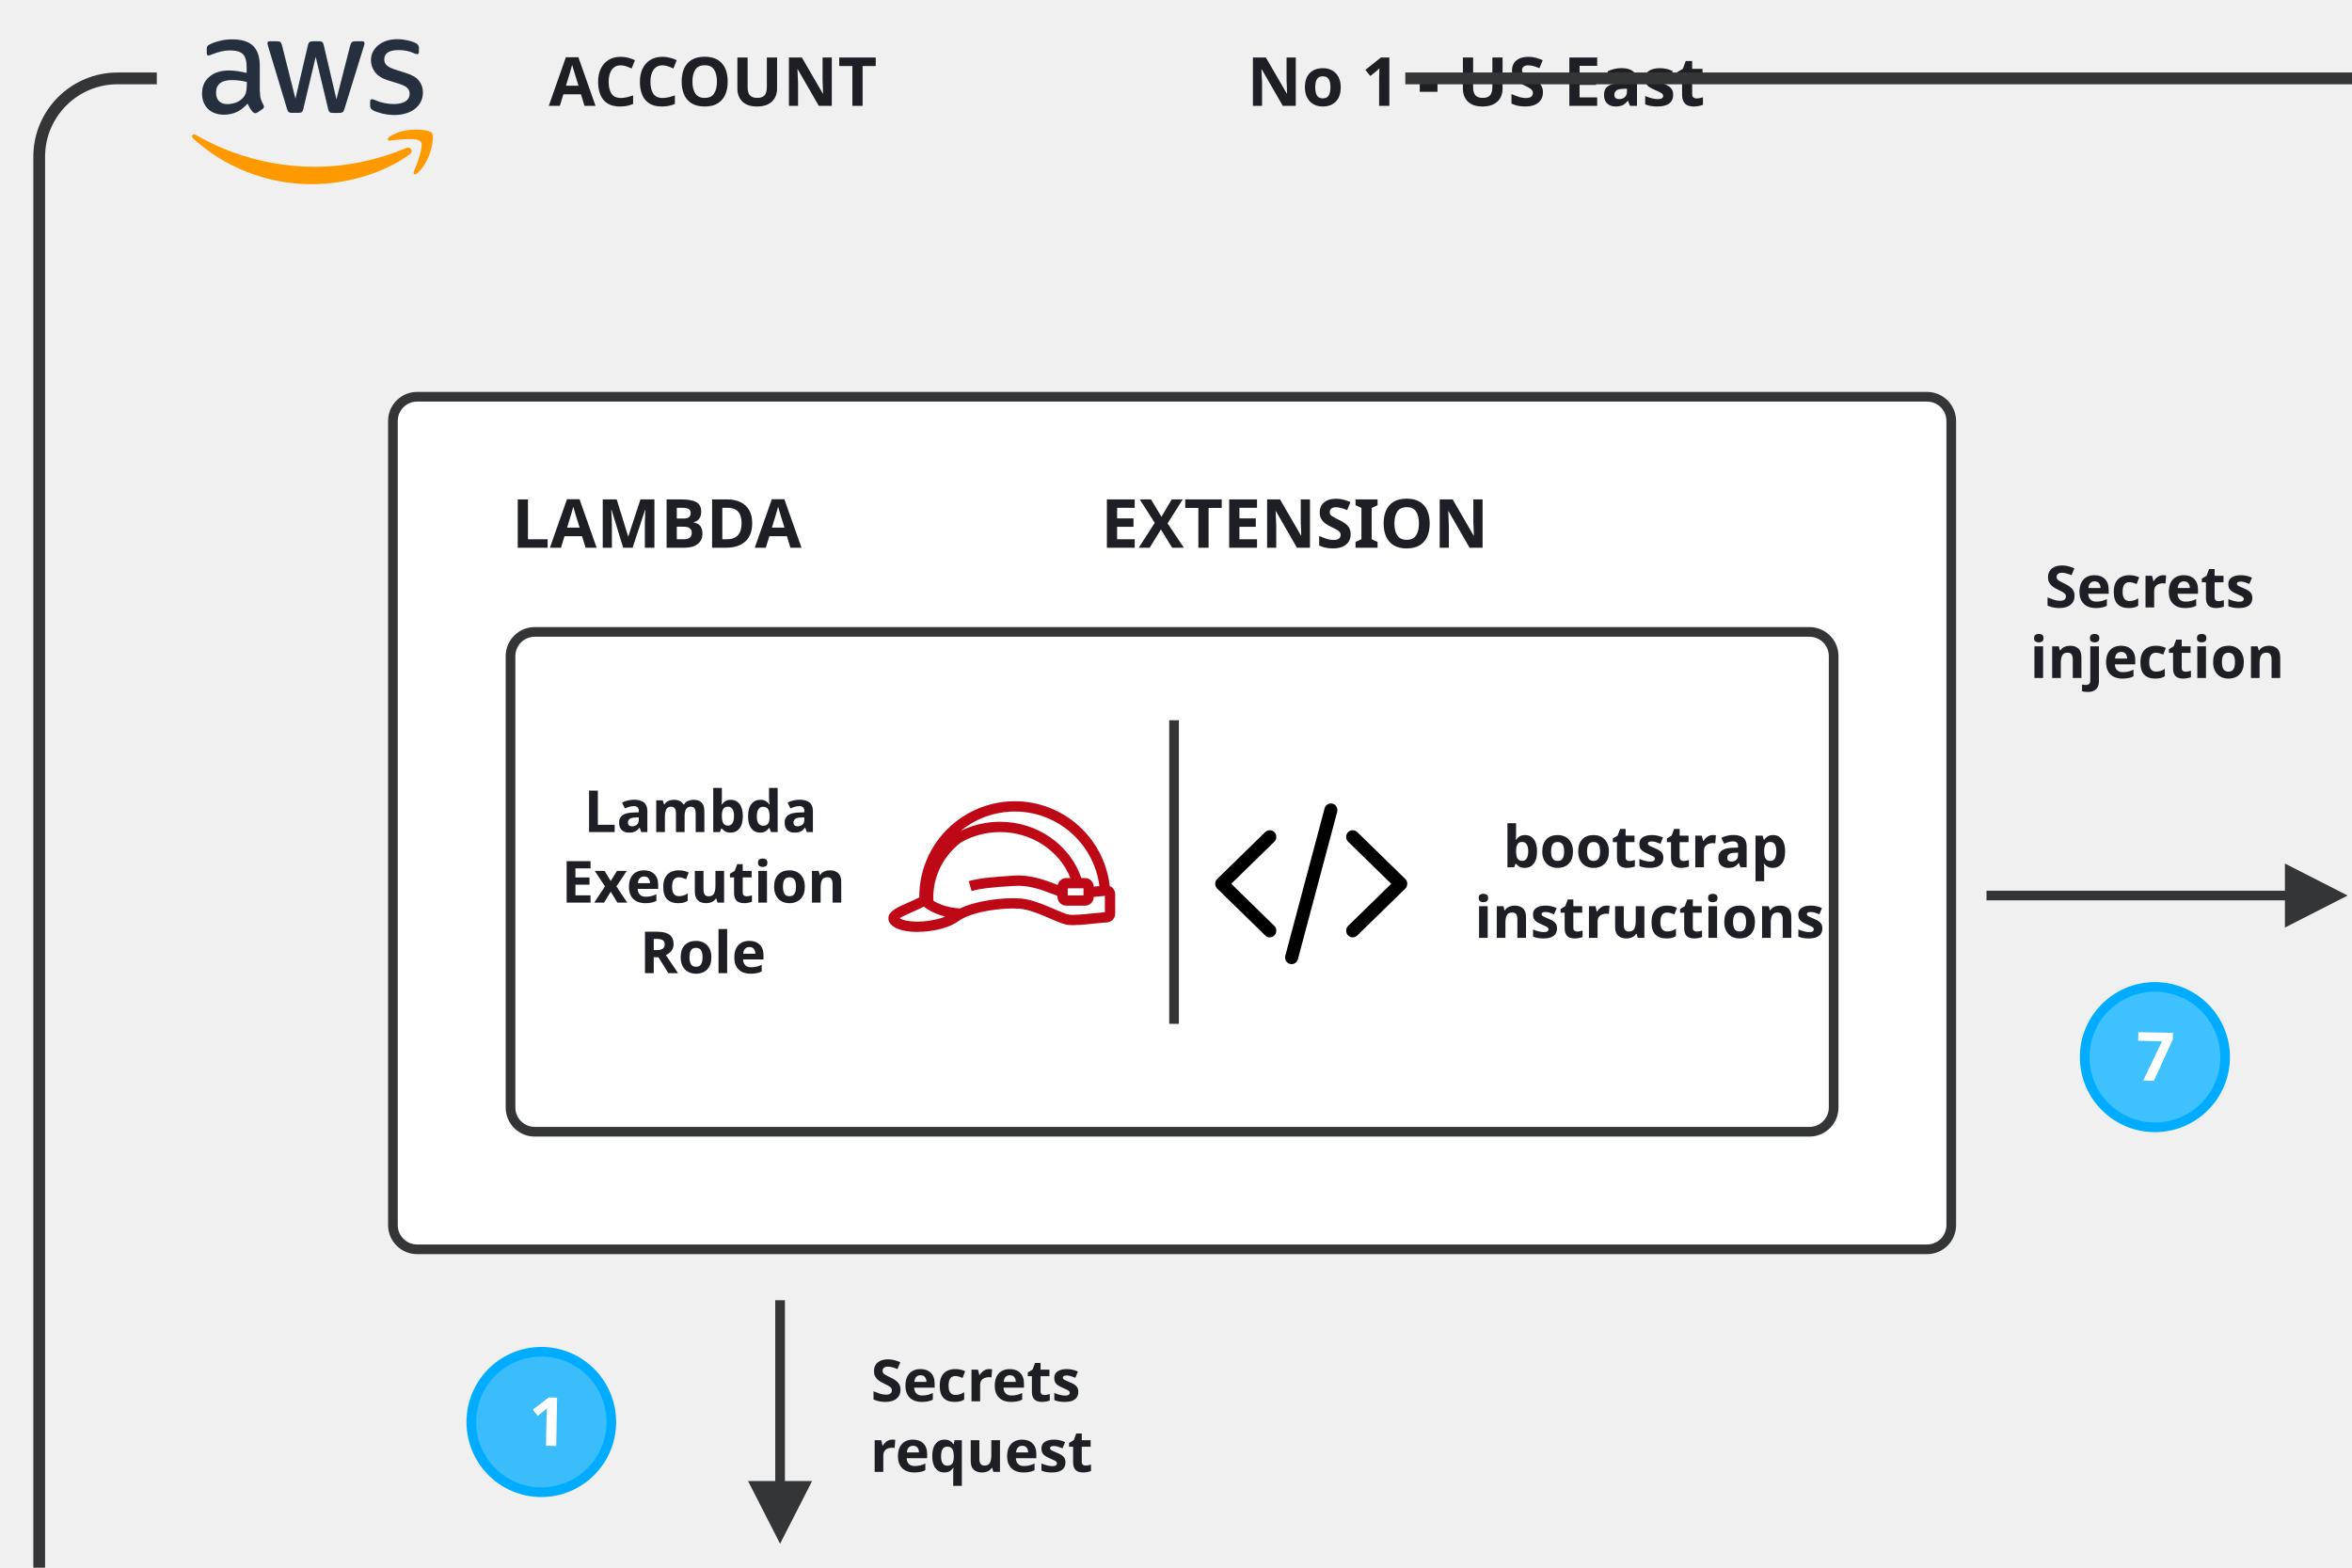
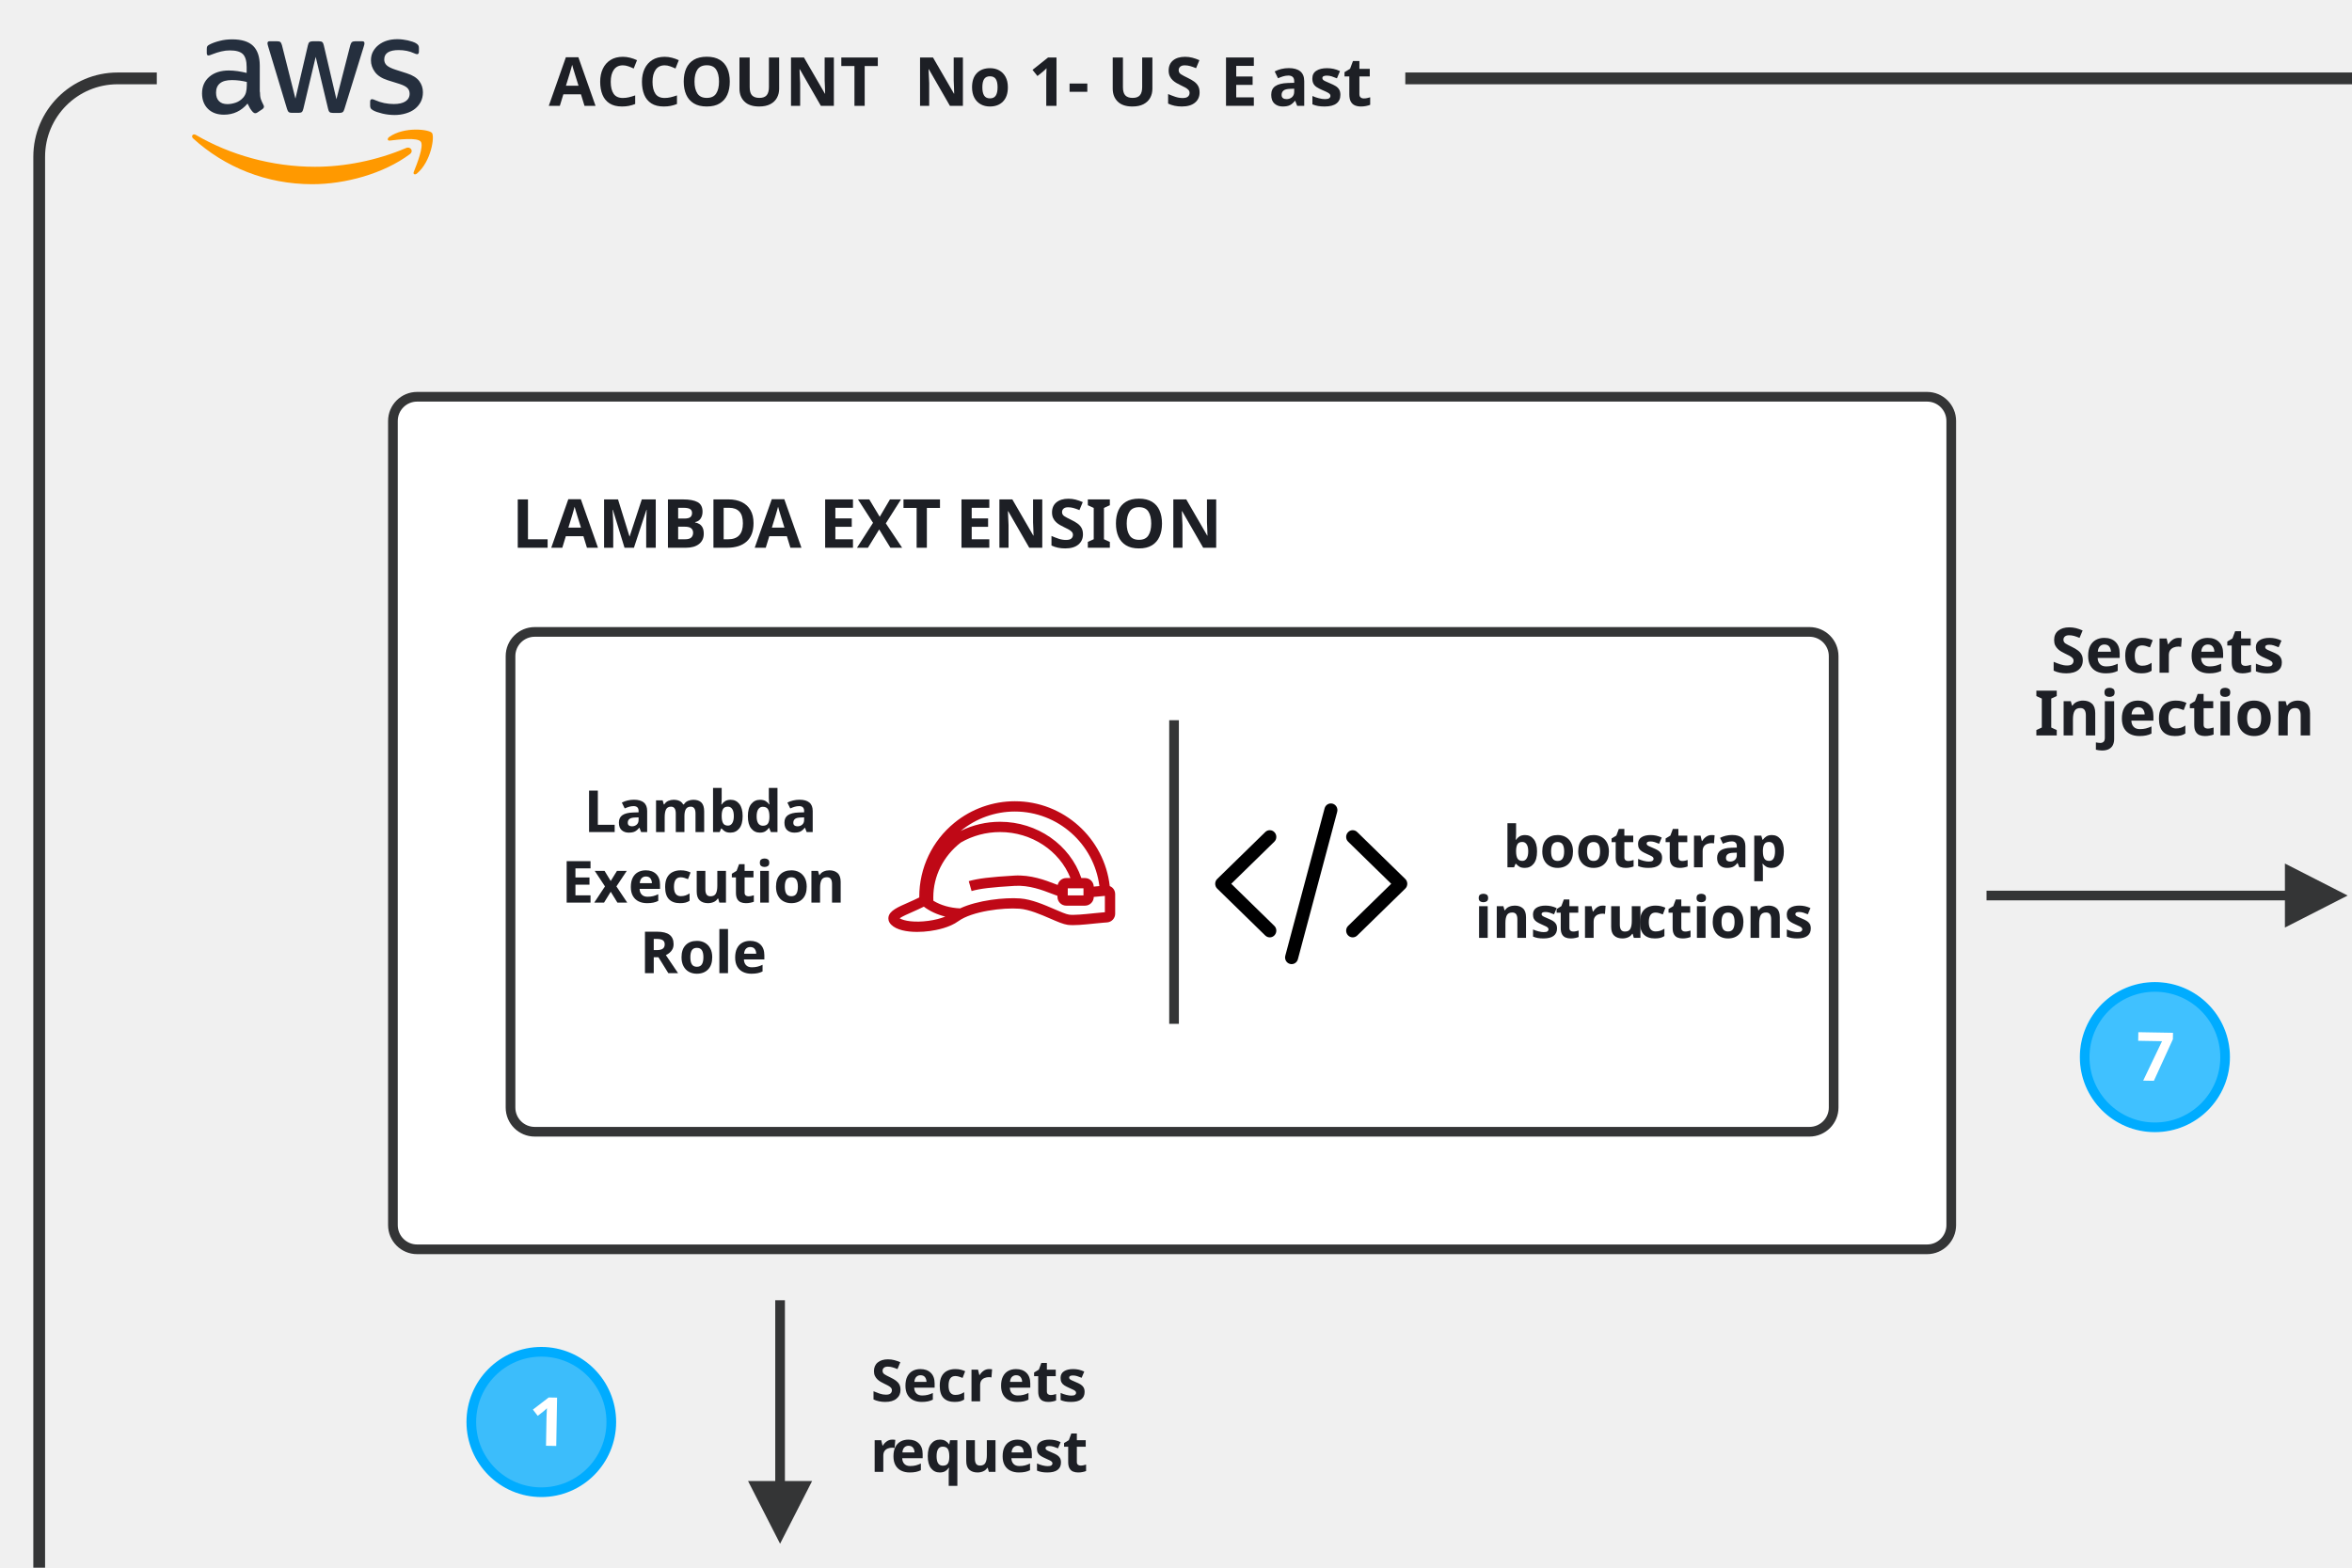
<svg xmlns="http://www.w3.org/2000/svg" width="100%" height="100%" viewBox="0 0 2500 1667" version="1.1" xml:space="preserve" style="fill-rule:evenodd;clip-rule:evenodd;">
  <g id="h1">
    <path id="Rectangle" d="M2074.03,447.515c0,-14.188 -11.518,-25.707 -25.706,-25.707l-1604.97,-0c-14.188,-0 -25.707,11.519 -25.707,25.707l0,854.97c0,14.188 11.519,25.707 25.707,25.707l1604.97,0c14.188,0 25.706,-11.519 25.706,-25.707l0,-854.97Z" style="fill:#fff;stroke:#343536;stroke-width:10.28px;" />
    <path id="Path-3" d="M41.667,1666.67l-0,-1500c-0,-46.024 37.309,-83.334 83.333,-83.334l41.667,0" style="fill:none;stroke:#343536;stroke-width:12.5px;" />
    <path id="Rectangle1" d="M1949.03,697.515c0,-14.188 -11.518,-25.707 -25.706,-25.707l-1354.97,-0c-14.188,-0 -25.707,11.519 -25.707,25.707l0,479.97c0,14.188 11.519,25.707 25.707,25.707l1354.97,0c14.188,0 25.706,-11.519 25.706,-25.707l0,-479.97Z" style="fill:none;stroke:#343536;stroke-width:10.28px;" />
    <g id="Icon-Resource-Security-Identity-and-Compliance-Res_AWS-Identity-Access-Management_Role_48">
      <path id="AWS-Identity-and-Access-Management_Role_Resource-Icon_light-bg" d="M1174.41,969.844c-0.854,0.06 -1.712,0.126 -2.527,0.208c-2.855,0.235 -5.841,0.519 -8.859,0.837l-0.919,0.098c-9.652,0.995 -20.579,2.116 -25.78,1.405c-3.248,-0.464 -9.231,-3.062 -15.575,-5.813c-10.751,-4.659 -24.139,-10.467 -36.241,-11.397c-16.658,-1.279 -45.44,1.86 -64.001,10.56c-10.73,-0.481 -20.683,-3.368 -28.416,-8.137c-0.032,-1.488 -0.065,-2.975 -0.065,-3.549c-0,-22.619 10.598,-43.832 29.094,-58.242c12.561,-7.345 27.037,-11.222 41.89,-11.222c33.474,-0 63.181,19.78 74.769,48.901l-4.446,0c-4.452,0 -8.181,3.15 -9.095,7.328c-0.754,-0.284 -1.443,-0.541 -2.253,-0.853c-11.096,-4.282 -26.321,-10.139 -43.919,-9.094c-25.731,1.509 -38.391,3.062 -48.361,5.906l3.003,10.522c9.122,-2.609 21.153,-4.047 45.997,-5.513c15.225,-0.864 29.187,4.474 39.343,8.384c2.16,0.837 4.112,1.564 5.966,2.226l0,1.121c0,5.135 4.184,9.319 9.319,9.319l19.944,-0c5.125,-0 9.303,-4.168 9.319,-9.286l1.936,-0.175c3.243,-0.29 6.223,-0.58 8.723,-0.826l1.154,-0.115l-0,17.407Zm-187.491,9.122c-14.492,1.985 -25.933,0.213 -30.669,-2.713c2.871,-2.029 9.352,-4.867 13.913,-6.857c3.948,-1.723 7.946,-3.544 11.812,-5.491c6.311,4.807 14.126,8.411 22.778,10.56c-5.004,2.013 -11.2,3.599 -17.834,4.501Zm148.034,-27.065l16.707,0l-0,-7.47l-16.707,-0l-0,7.47Zm-56.23,-89.141c45.762,0 84.197,34.426 89.857,79.254c-1.575,0.153 -3.238,0.311 -4.993,0.47l-1.012,0.087c-0.131,-5.02 -4.238,-9.078 -9.297,-9.078l-3.888,0c-12.037,-35.421 -46.9,-59.839 -86.379,-59.839c-14.623,0 -28.93,3.347 -41.787,9.707c0.093,-0.076 0.17,-0.158 0.252,-0.229c16.084,-13.136 36.411,-20.372 57.247,-20.372Zm103.583,80.905c-0.792,-0.716 -1.728,-1.236 -2.723,-1.63c-5.72,-50.919 -49.104,-90.212 -100.86,-90.212c-23.346,-0 -46.134,8.11 -64.159,22.832c-23.806,19.381 -37.456,48.098 -37.456,78.783c0,0.224 0.016,0.448 0.016,0.672c-3.647,1.832 -7.503,3.582 -11.336,5.261c-11.682,5.108 -20.12,8.794 -21.378,15.455c-0.317,1.69 -0.371,4.998 2.844,8.214c5.671,5.671 16.554,7.706 27.612,7.706c4.605,-0 9.231,-0.35 13.53,-0.941c7.322,-0.995 20.994,-3.681 30.275,-10.473c14.645,-10.615 47.758,-14.585 65.001,-13.245c10.276,0.793 22.723,6.191 32.731,10.527c7.634,3.32 13.671,5.934 18.407,6.607c6.514,0.891 17.15,-0.203 28.411,-1.357l0.946,-0.093c2.942,-0.317 5.84,-0.59 8.706,-0.825c1.176,-0.115 2.341,-0.197 3.894,-0.307c4.812,-0.339 8.58,-4.375 8.58,-9.187l0,-20.94c0,-2.614 -1.105,-5.108 -3.041,-6.847Z" style="fill:#bf0816;" />
    </g>
    <path id="Line" d="M1247.92,770.833l-0,312.5" style="fill:none;stroke:#343536;stroke-width:10.28px;stroke-linecap:square;" />
    <g id="Lambda-Execution-Rol">
-       <text x="620.591px" y="884.587px" style="font-family:'Gilmer-Bold', 'Gilmer';font-weight:700;font-size:61.696px;fill:#1d1f25;">Lambda</text>
-       <text x="596.776px" y="959.587px" style="font-family:'Gilmer-Bold', 'Gilmer';font-weight:700;font-size:61.696px;fill:#1d1f25;">Execution</text>
-       <text x="680.004px" y="1034.59px" style="font-family:'Gilmer-Bold', 'Gilmer';font-weight:700;font-size:61.696px;fill:#1d1f25;">Role</text>
+       <text x="620.591px" y="884.587px" style="font-family:'Gilmer-Bold', 'Gilmer';font-weight:700;font-size:61.696px;fill:#1d1f25;">L<tspan x="655.246px " y="884.587px ">a</tspan>mbda</text>
+       <text x="596.776px" y="959.587px" style="font-family:'Gilmer-Bold', 'Gilmer';font-weight:700;font-size:61.696px;fill:#1d1f25;">Ex<tspan x="667.752px " y="959.587px ">e</tspan>cutio<tspan x="857.665px " y="959.587px ">n</tspan>
+       </text>
+       <text x="680.004px" y="1034.59px" style="font-family:'Gilmer-Bold', 'Gilmer';font-weight:700;font-size:61.696px;fill:#1d1f25;">R<tspan x="721.63px " y="1034.59px ">o</tspan>le</text>
    </g>
    <g id="LAMBDA-EXTENSION">
-       <text x="543.857px" y="582.326px" style="font-family:'Gilmer-Heavy', 'Gilmer';font-weight:800;font-size:71.978px;fill:#1d1f25;">LAMBDA
-                 EXTENSION</text>
+       <text x="543.857px" y="582.326px" style="font-family:'Gilmer-Heavy', 'Gilmer';font-weight:800;font-size:71.978px;fill:#1d1f25;">L<tspan x="585.94px " y="582.326px ">A</tspan>MBD<tspan x="802.207px " y="582.326px ">A</tspan> EXT<tspan x="1015.5px " y="582.326px ">E</tspan>NSIO<tspan x="1240.67px " y="582.326px ">N</tspan>
+       </text>
    </g>
    <g id="bootstrap-instructio">
-       <text x="1597.49px" y="922.087px" style="font-family:'Gilmer-Bold', 'Gilmer';font-weight:700;font-size:61.696px;fill:#1d1f25;">bootstrap</text>
-       <text x="1567.32px" y="997.087px" style="font-family:'Gilmer-Bold', 'Gilmer';font-weight:700;font-size:61.696px;fill:#1d1f25;">instructions</text>
+       <text x="1597.49px" y="922.087px" style="font-family:'Gilmer-Bold', 'Gilmer';font-weight:700;font-size:61.696px;fill:#1d1f25;">boo<tspan x="1711.57px 1736.78px 1768.17px 1793.57px 1815.58px " y="922.087px 922.087px 922.087px 922.087px 922.087px ">tstra</tspan>p</text>
+       <text x="1567.32px" y="997.087px" style="font-family:'Gilmer-Bold', 'Gilmer';font-weight:700;font-size:61.696px;fill:#1d1f25;">ins<tspan x="1653.14px " y="997.087px ">t</tspan>ru<tspan x="1740.39px " y="997.087px ">c</tspan>tions</text>
    </g>
    <g id="Code">
      <g id="Union_153">
        <path id="Path" d="M1416.49,854.427c-3.712,-1.044 -7.517,1.14 -8.538,4.937l-41.762,156.641c-1.02,3.798 1.114,7.69 4.826,8.734c3.712,1.045 7.517,-1.139 8.538,-4.936l41.761,-156.642c1.021,-3.797 -1.113,-7.689 -4.825,-8.734Z" style="fill:#000001;fill-rule:nonzero;" />
        <path id="Path1" d="M1432.82,884.806c2.599,-2.848 7.053,-2.943 9.837,-0.19l51.042,49.841c1.392,1.329 2.134,3.228 2.134,5.126c0,1.899 -0.742,3.798 -2.134,5.127l-51.042,49.84c-2.784,2.753 -7.238,2.658 -9.837,-0.19c-2.691,-2.848 -2.598,-7.404 0.186,-10.063l45.752,-44.714l-45.752,-44.714c-2.784,-2.658 -2.877,-7.215 -0.186,-10.063Z" style="fill:#000001;fill-rule:nonzero;" />
        <path id="Path2" d="M1354.49,894.869c2.784,-2.658 2.877,-7.215 0.186,-10.063c-2.599,-2.848 -7.053,-2.943 -9.837,-0.19l-51.042,49.841c-1.392,1.329 -2.134,3.228 -2.134,5.126c-0,1.899 0.742,3.798 2.134,5.127l51.042,49.84c2.784,2.753 7.238,2.658 9.837,-0.19c2.691,-2.848 2.598,-7.404 -0.186,-10.063l-45.752,-44.714l45.752,-44.714Z" style="fill:#000001;fill-rule:nonzero;" />
      </g>
    </g>
    <g id="Secrets-request">
-       <text x="925.631px" y="1489.83px" style="font-family:'Gilmer-Bold', 'Gilmer';font-weight:700;font-size:61.696px;fill:#1d1f25;">Secrets</text>
-       <text x="924.891px" y="1564.83px" style="font-family:'Gilmer-Bold', 'Gilmer';font-weight:700;font-size:61.696px;fill:#1d1f25;">request</text>
+       <text x="925.631px" y="1489.83px" style="font-family:'Gilmer-Bold', 'Gilmer';font-weight:700;font-size:61.696px;fill:#1d1f25;">Secr<tspan x="1061.29px 1097.05px 1122.27px " y="1489.83px 1489.83px 1489.83px ">ets</tspan>
+       </text>
+       <text x="924.891px" y="1564.83px" style="font-family:'Gilmer-Bold', 'Gilmer';font-weight:700;font-size:61.696px;fill:#1d1f25;">r<tspan x="946.898px " y="1564.83px ">e</tspan>ques<tspan x="1129.61px " y="1564.83px ">t</tspan>
+       </text>
    </g>
    <g id="Account-Label">
      <g id="ACCOUNT-No-1---US-Ea">
-         <text x="583.333px" y="112.5px" style="font-family:'Gilmer-Heavy', 'Gilmer';font-weight:800;font-size:71.978px;fill:#1d1f25;">ACCOUNT
-                     No 1 - US East
-                 </text>
+         <text x="583.333px" y="112.5px" style="font-family:'Gilmer-Heavy', 'Gilmer';font-weight:800;font-size:71.978px;fill:#1d1f25;">A<tspan x="633.765px 689.02px 744.274px " y="112.5px 112.5px 112.5px ">CCO</tspan>UNT <tspan x="971.458px " y="112.5px ">N</tspan>o 1 <tspan x="1134.72px " y="112.5px ">-</tspan> U<tspan x="1238.3px " y="112.5px ">S</tspan> E<tspan x="1348.21px 1394.61px 1431.58px " y="112.5px 112.5px 112.5px ">ast</tspan>
+         </text>
      </g>
      <g id="Group_3">
        <path id="Vector_10" d="M276.305,97.662c-0,3.172 0.339,5.737 0.929,7.631c0.689,1.883 1.543,3.943 2.735,6.167c0.415,0.683 0.59,1.377 0.59,1.971c0,0.859 -0.514,1.718 -1.618,2.577l-5.36,3.601c-0.766,0.517 -1.531,0.771 -2.22,0.771c-0.843,-0 -1.696,-0.43 -2.549,-1.201c-1.192,-1.288 -2.209,-2.653 -3.063,-4.03c-0.853,-1.453 -1.706,-3.083 -2.636,-5.054c-6.639,7.884 -14.985,11.826 -25.037,11.826c-7.142,0 -12.852,-2.059 -17.02,-6.177c-4.167,-4.108 -6.3,-9.603 -6.3,-16.463c0,-7.279 2.56,-13.203 7.744,-17.663c5.196,-4.449 12.087,-6.684 20.859,-6.684c2.899,-0 5.874,0.253 9.024,0.682c3.15,0.43 6.388,1.124 9.79,1.894l-0,-6.265c-0,-6.508 -1.368,-11.056 -4.004,-13.721c-2.723,-2.654 -7.317,-3.942 -13.869,-3.942c-2.986,-0 -6.049,0.341 -9.199,1.123c-3.15,0.771 -6.213,1.707 -9.188,2.907c-1.367,0.606 -2.385,0.947 -2.986,1.112c-0.591,0.176 -1.017,0.264 -1.356,0.264c-1.193,0 -1.794,-0.859 -1.794,-2.664l-0,-4.196c-0,-1.377 0.175,-2.401 0.601,-3.006c0.427,-0.595 1.193,-1.201 2.385,-1.795c2.975,-1.542 6.552,-2.83 10.719,-3.854c4.178,-1.124 8.597,-1.63 13.279,-1.63c10.129,-0 17.545,2.312 22.303,6.937c4.681,4.636 7.066,11.662 7.066,21.099l-0,27.783l0.175,0Zm-34.565,13.027c2.811,0 5.71,-0.517 8.773,-1.541c3.062,-1.035 5.786,-2.919 8.083,-5.484c1.367,-1.63 2.384,-3.436 2.898,-5.495c0.504,-2.059 0.854,-4.537 0.854,-7.455l-0,-3.601c-2.472,-0.606 -5.108,-1.112 -7.832,-1.465c-2.735,-0.341 -5.371,-0.506 -8.007,-0.506c-5.698,-0 -9.877,1.112 -12.688,3.424c-2.8,2.313 -4.167,5.572 -4.167,9.867c-0,4.03 1.017,7.026 3.15,9.085c2.045,2.147 5.02,3.171 8.936,3.171Zm68.363,9.261c-1.542,0 -2.559,-0.253 -3.238,-0.859c-0.678,-0.517 -1.279,-1.717 -1.793,-3.347l-20.006,-66.27c-0.503,-1.718 -0.766,-2.83 -0.766,-3.436c0,-1.365 0.689,-2.147 2.046,-2.147l8.345,0c1.619,0 2.724,0.264 3.315,0.859c0.689,0.518 1.192,1.718 1.706,3.348l14.307,56.766l13.279,-56.766c0.426,-1.718 0.929,-2.83 1.619,-3.348c0.678,-0.507 1.87,-0.859 3.401,-0.859l6.804,0c1.619,0 2.723,0.264 3.412,0.859c0.679,0.518 1.269,1.718 1.619,3.348l13.443,57.449l14.734,-57.449c0.503,-1.718 1.104,-2.83 1.695,-3.348c0.689,-0.507 1.794,-0.859 3.325,-0.859l7.919,0c1.357,0 2.122,0.694 2.122,2.147c0,0.43 -0.087,0.859 -0.164,1.377c-0.087,0.506 -0.262,1.2 -0.601,2.136l-20.509,66.281c-0.514,1.718 -1.116,2.83 -1.794,3.347c-0.678,0.518 -1.783,0.859 -3.238,0.859l-7.317,0c-1.619,0 -2.724,-0.264 -3.402,-0.859c-0.689,-0.605 -1.28,-1.717 -1.619,-3.435l-13.191,-55.302l-13.115,55.225c-0.426,1.707 -0.94,2.83 -1.619,3.424c-0.678,0.606 -1.87,0.859 -3.401,0.859l-7.318,0Zm109.381,2.313c-4.419,-0 -8.849,-0.507 -13.104,-1.542c-4.255,-1.024 -7.58,-2.147 -9.79,-3.425c-1.367,-0.77 -2.297,-1.629 -2.647,-2.4c-0.339,-0.771 -0.503,-1.63 -0.503,-2.401l0,-4.383c0,-1.794 0.678,-2.653 1.958,-2.653c0.503,-0 1.017,0.088 1.531,0.253c0.514,0.176 1.28,0.517 2.122,0.859c2.899,1.288 6.049,2.323 9.363,3.006c3.413,0.683 6.727,1.024 10.14,1.024c5.36,0 9.527,-0.936 12.426,-2.83c2.887,-1.883 4.429,-4.625 4.429,-8.138c0,-2.4 -0.765,-4.371 -2.307,-6.001c-1.532,-1.63 -4.419,-3.095 -8.598,-4.46l-12.338,-3.865c-6.213,-1.971 -10.807,-4.889 -13.618,-8.744c-2.811,-3.777 -4.255,-7.972 -4.255,-12.432c0,-3.601 0.766,-6.772 2.297,-9.514c1.532,-2.742 3.577,-5.143 6.126,-7.037c2.559,-1.971 5.447,-3.425 8.848,-4.46c3.413,-1.024 6.99,-1.453 10.731,-1.453c1.87,-0 3.828,0.088 5.698,0.341c1.958,0.264 3.752,0.606 5.535,0.947c1.706,0.43 3.325,0.859 4.857,1.366c1.531,0.517 2.723,1.035 3.576,1.552c1.193,0.683 2.046,1.366 2.549,2.137c0.514,0.682 0.766,1.629 0.766,2.83l-0,4.03c-0,1.806 -0.679,2.742 -1.958,2.742c-0.679,-0 -1.783,-0.341 -3.227,-1.024c-4.857,-2.236 -10.304,-3.348 -16.352,-3.348c-4.846,0 -8.674,0.771 -11.321,2.401c-2.636,1.63 -4.004,4.118 -4.004,7.631c0,2.401 0.853,4.46 2.56,6.09c1.706,1.629 4.856,3.259 9.363,4.713l12.086,3.865c6.137,1.971 10.556,4.713 13.192,8.226c2.647,3.513 3.915,7.543 3.915,12.003c0,3.689 -0.765,7.036 -2.209,9.943c-1.531,2.919 -3.577,5.495 -6.213,7.555c-2.636,2.136 -5.786,3.689 -9.45,4.801c-3.829,1.2 -7.832,1.795 -12.174,1.795Z" style="fill:#252f3e;fill-rule:nonzero;" />
        <g id="Group_4">
          <path id="Vector_11" d="M435.574,163.932c-28.013,20.845 -68.702,31.901 -103.693,31.901c-49.025,0 -93.214,-18.268 -126.575,-48.617c-2.647,-2.401 -0.263,-5.66 2.887,-3.777c36.096,21.098 80.614,33.872 126.674,33.872c31.064,0 65.202,-6.519 96.616,-19.887c4.681,-2.148 8.684,3.083 4.091,6.508Z" style="fill:#f90;" />
          <path id="Vector_12" d="M447.233,150.563c-3.576,-4.636 -23.669,-2.235 -32.77,-1.112c-2.734,0.342 -3.15,-2.059 -0.689,-3.865c16.002,-11.32 42.308,-8.061 45.371,-4.284c3.074,3.855 -0.842,30.349 -15.827,43.046c-2.297,1.971 -4.518,0.936 -3.49,-1.63c3.402,-8.49 10.982,-27.618 7.405,-32.155Z" style="fill:#f90;" />
        </g>
      </g>
    </g>
    <g id="Group-4">
      <ellipse id="Oval" cx="575.372" cy="1511.78" rx="74.398" ry="74.647" style="fill:#00acff;fill-opacity:0.75;stroke:#00acff;stroke-width:10.28px;" />
      <g id="_1">
        <g transform="matrix(0.999848,0.0174524,-0.0174524,0.999848,26.9051,-9.56565)">
          <text x="561.51px" y="1536.73px" style="font-family:'Gilmer-Heavy', 'Gilmer';font-weight:800;font-size:71.978px;fill:#fff;">1</text>
        </g>
      </g>
    </g>
    <path id="Line-2" d="M834.308,1382.36l-0.004,192.174l28.903,0.004l-34.04,66.667l-34.04,-66.667l28.898,-0.004l0,-192.174l10.283,-0Z" style="fill:#343536;fill-rule:nonzero;" />
    <path id="Line-21" d="M2428.7,918.043l66.666,34.04l-66.666,34.04l-0.004,-28.902l-317.175,0.004l0,-10.283l317.175,-0l0.004,-28.899Z" style="fill:#343536;fill-rule:nonzero;" />
    <path id="Path-7" d="M1500,83.333l1000,0" style="fill:none;stroke:#343536;stroke-width:12.55px;stroke-linecap:square;" />
-     <g id="Secrets-injection">
-       <text x="2173.55px" y="645.833px" style="font-family:'Gilmer-Bold', 'Gilmer';font-weight:700;font-size:61.696px;fill:#1d1f25;">Secrets
-             </text>
-       <text x="2157.66px" y="720.833px" style="font-family:'Gilmer-Bold', 'Gilmer';font-weight:700;font-size:61.696px;fill:#1d1f25;">injection
-             </text>
+     <g transform="matrix(4.16667,0,0,4.16667,30.8836,126.2)">
+       <text x="515.744px" y="141.36px" style="font-family:'Gilmer-Bold', 'Gilmer';font-weight:700;font-size:16px;fill:#1d1f25;">Secr<tspan x="550.944px 560.224px " y="141.36px 141.36px ">et</tspan>s</text>
+       <text x="511.552px" y="157.36px" style="font-family:'Gilmer-Bold', 'Gilmer';font-weight:700;font-size:16px;fill:#1d1f25;">Injection</text>
    </g>
    <g id="Group-41">
      <circle id="Oval1" cx="2290.5" cy="1123.86" r="79.784" style="fill:#fff;" />
      <circle id="Oval2" cx="2290.5" cy="1123.86" r="74.643" style="fill:#00acff;fill-opacity:0.75;stroke:#00acff;stroke-width:10.28px;" />
      <g id="_7">
        <g transform="matrix(0.999848,0.0174524,-0.0174524,0.999848,20.3935,-39.443)">
          <text x="2270.06px" y="1148.71px" style="font-family:'Gilmer-Heavy', 'Gilmer';font-weight:800;font-size:71.978px;fill:#fff;">7</text>
        </g>
      </g>
    </g>
  </g>
</svg>
